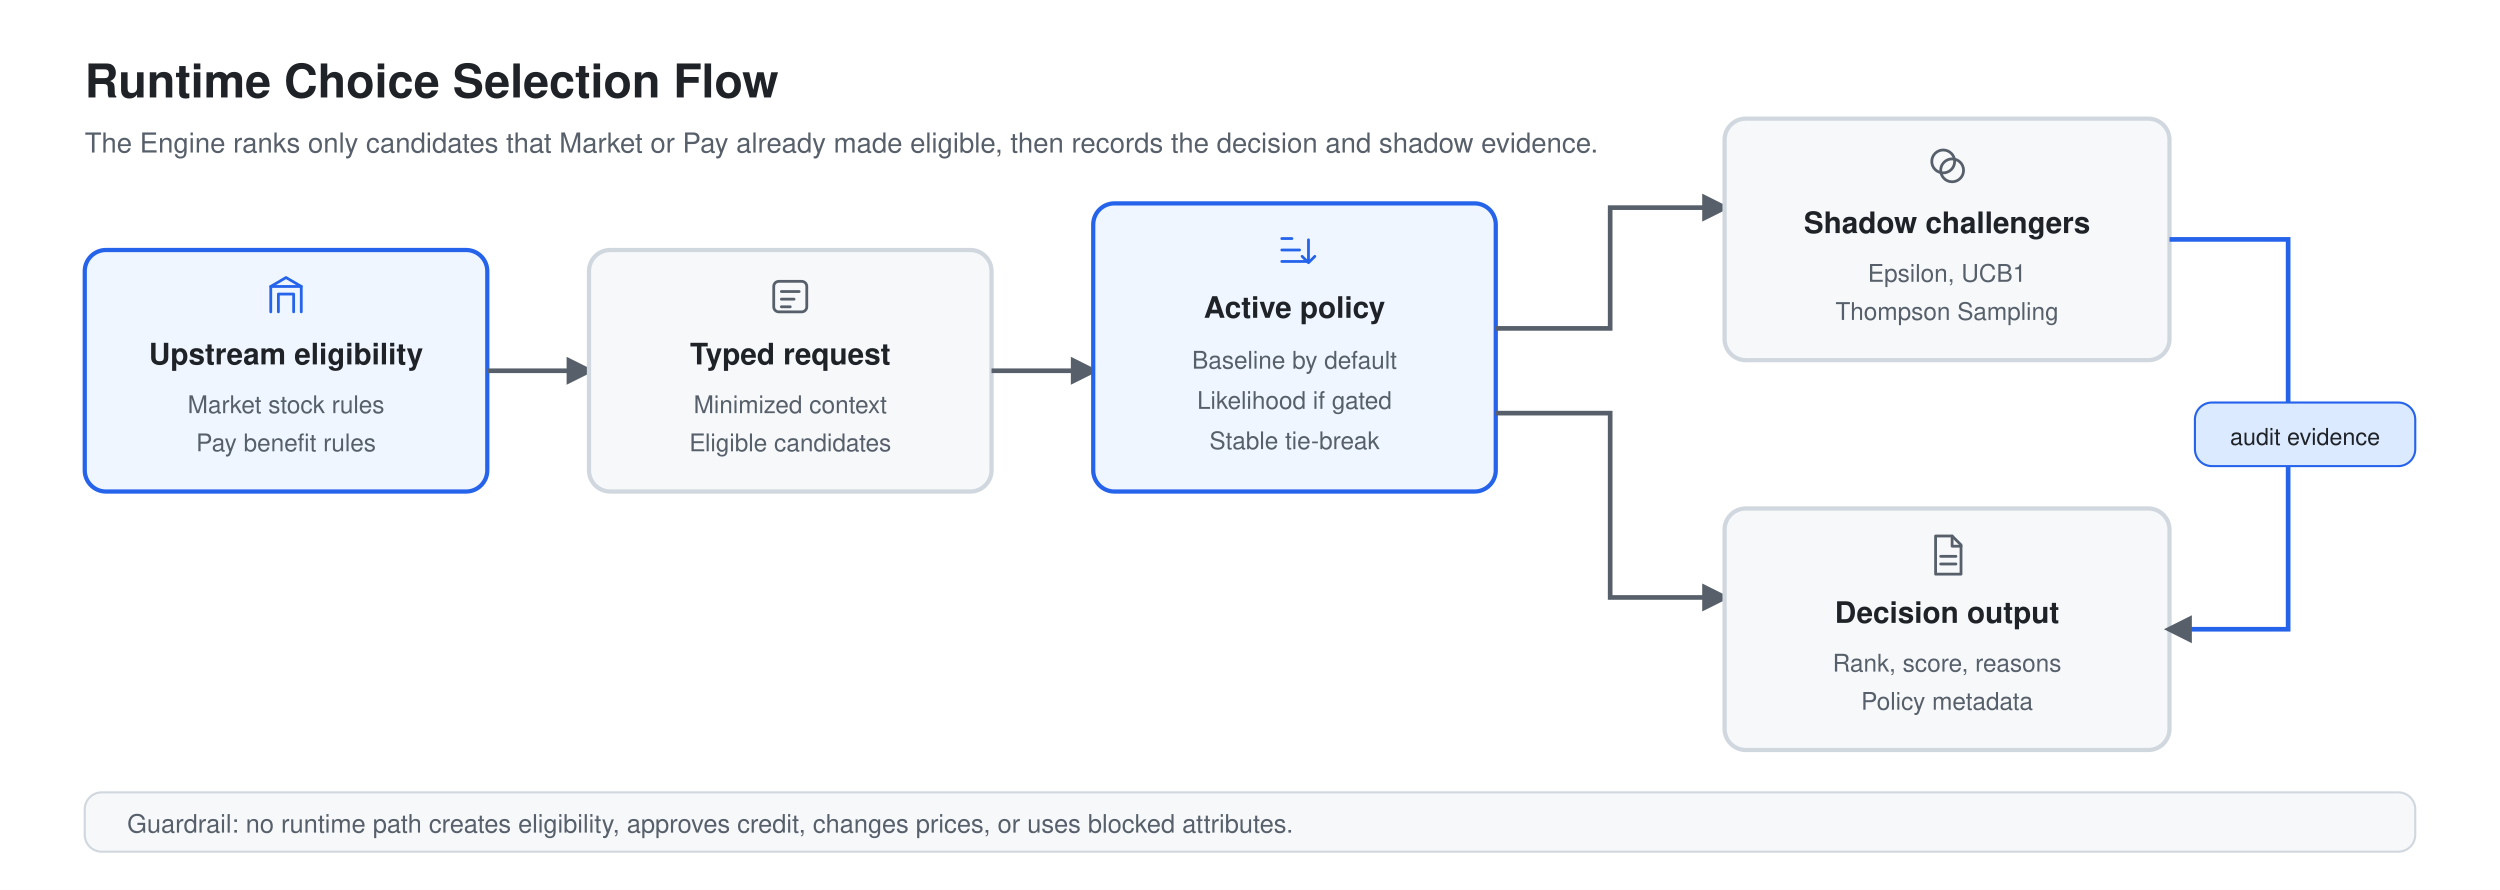
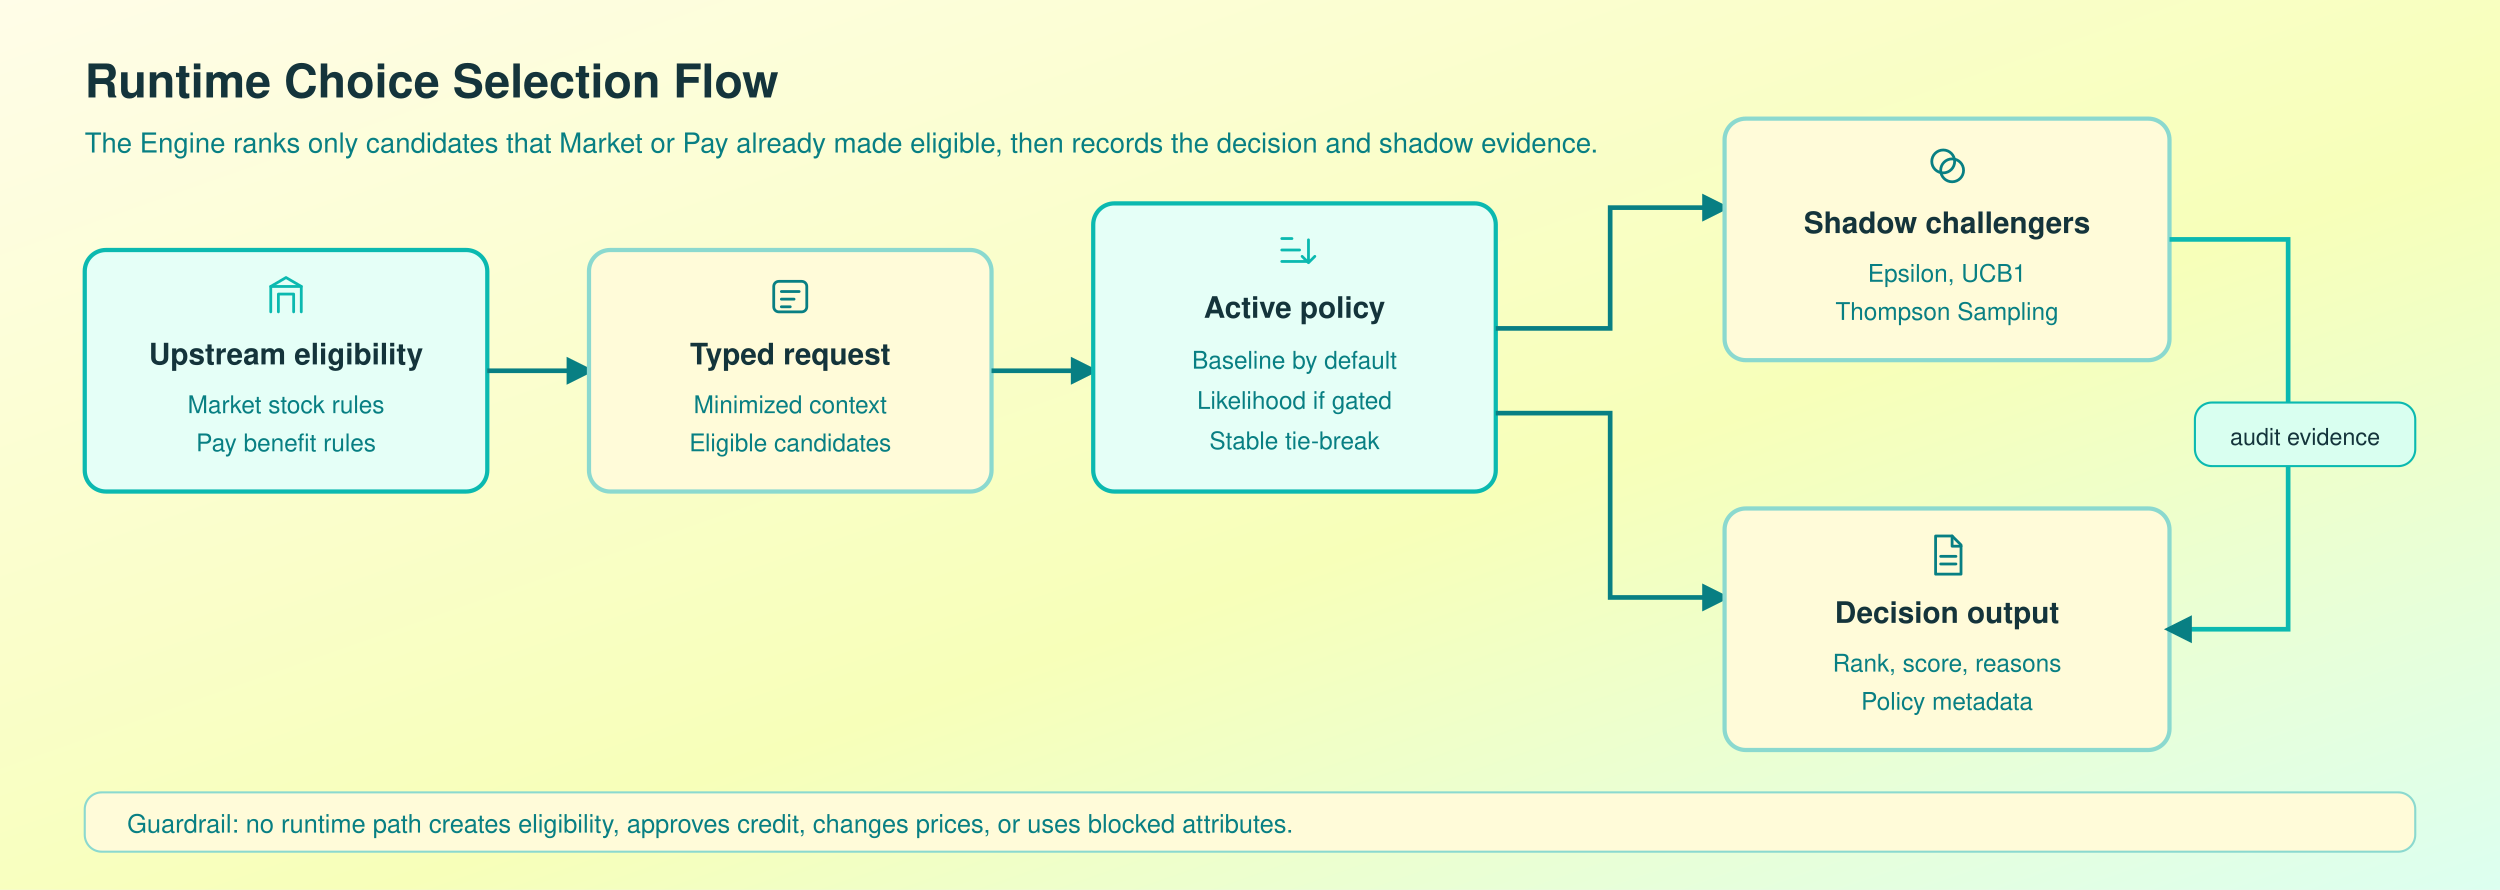
<svg xmlns="http://www.w3.org/2000/svg" viewBox="0 0 1180 420" role="img" aria-labelledby="title desc">
  <defs>
+     <linearGradient id="ecloeBg" x1="0" y1="0" x2="1" y2="1">
+       <stop offset="0%" stop-color="#fffde8" />
+       <stop offset="58%" stop-color="#f7ffb9" />
+       <stop offset="100%" stop-color="#dcfff0" />
+     </linearGradient>
    <marker id="arrow" viewBox="0 0 10 10" refX="8" refY="5" markerWidth="6" markerHeight="6" orient="auto-start-reverse">
-       <path d="M 0 0 L 10 5 L 0 10 z" fill="#57606a" />
+       <path d="M 0 0 L 10 5 L 0 10 z" fill="#087f83" />
    </marker>
    <g id="icon-web" fill="none" stroke="currentColor" stroke-width="2.2" stroke-linecap="round" stroke-linejoin="round">
      <rect x="4" y="6" width="32" height="24" rx="3" />
      <line x1="4" y1="13" x2="36" y2="13" />
      <circle cx="10" cy="10" r="1" />
      <circle cx="15" cy="10" r="1" />
    </g>
    <g id="icon-gate" fill="none" stroke="currentColor" stroke-width="2.2" stroke-linecap="round" stroke-linejoin="round">
      <path d="M8 32V12h24v20" />
      <path d="M14 32V18h12v14" />
      <path d="M8 12l12-7 12 7" />
    </g>
    <g id="icon-context" fill="none" stroke="currentColor" stroke-width="2.2" stroke-linecap="round" stroke-linejoin="round">
      <rect x="7" y="8" width="26" height="24" rx="4" />
      <path d="M13 16h14M13 22h10M13 28h7" />
    </g>
    <g id="icon-rank" fill="none" stroke="currentColor" stroke-width="2.2" stroke-linecap="round" stroke-linejoin="round">
      <path d="M10 29h20M10 20h14M10 11h8" />
      <path d="M31 12v18M26 25l5 5 5-5" />
    </g>
    <g id="icon-shadow" fill="none" stroke="currentColor" stroke-width="2.2" stroke-linecap="round" stroke-linejoin="round">
      <circle cx="17" cy="17" r="9" />
      <circle cx="24" cy="24" r="9" />
    </g>
    <g id="icon-file" fill="none" stroke="currentColor" stroke-width="2.2" stroke-linecap="round" stroke-linejoin="round">
      <path d="M11 5h13l7 7v23H11z" />
      <path d="M24 5v8h7" />
      <path d="M15 21h12M15 27h12" />
    </g>
  </defs>
-   <rect width="1180" height="420" fill="#ffffff" />
-   <text x="40" y="46" font-family="Segoe UI, Helvetica, Arial, sans-serif" font-size="22" font-weight="700" fill="#1f2328">Runtime Choice Selection Flow</text>
-   <text x="40" y="72" font-family="Segoe UI, Helvetica, Arial, sans-serif" font-size="13" fill="#57606a">The Engine ranks only candidates that Market or Pay already made eligible, then records the decision and shadow evidence.</text>
-   <rect x="40" y="118" width="190" height="114" rx="10" fill="#eff6ff" stroke="#2563eb" stroke-width="2" data-card="true" />
-   <use href="#icon-gate" transform="translate(123 128) scale(.6)" color="#2563eb" />
-   <text x="135" y="172" font-family="Segoe UI, Helvetica, Arial, sans-serif" font-size="14" font-weight="700" fill="#1f2328" text-anchor="middle">Upstream eligibility</text>
-   <text x="135" y="195" font-family="Segoe UI, Helvetica, Arial, sans-serif" font-size="11.5" fill="#57606a" text-anchor="middle">Market stock rules</text>
-   <text x="135" y="213" font-family="Segoe UI, Helvetica, Arial, sans-serif" font-size="11.5" fill="#57606a" text-anchor="middle">Pay benefit rules</text>
-   <line x1="230" y1="175" x2="278" y2="175" stroke="#57606a" stroke-width="2.2" marker-end="url(#arrow)" />
-   <rect x="278" y="118" width="190" height="114" rx="10" fill="#f6f8fa" stroke="#d0d7de" stroke-width="2" data-card="true" />
-   <use href="#icon-context" transform="translate(361 128) scale(.6)" color="#57606a" />
-   <text x="373" y="172" font-family="Segoe UI, Helvetica, Arial, sans-serif" font-size="14" font-weight="700" fill="#1f2328" text-anchor="middle">Typed request</text>
-   <text x="373" y="195" font-family="Segoe UI, Helvetica, Arial, sans-serif" font-size="11.5" fill="#57606a" text-anchor="middle">Minimized context</text>
-   <text x="373" y="213" font-family="Segoe UI, Helvetica, Arial, sans-serif" font-size="11.5" fill="#57606a" text-anchor="middle">Eligible candidates</text>
-   <line x1="468" y1="175" x2="516" y2="175" stroke="#57606a" stroke-width="2.2" marker-end="url(#arrow)" />
-   <rect x="516" y="96" width="190" height="136" rx="10" fill="#eff6ff" stroke="#2563eb" stroke-width="2" data-card="true" />
-   <use href="#icon-rank" transform="translate(599 106) scale(.6)" color="#2563eb" />
-   <text x="611" y="150" font-family="Segoe UI, Helvetica, Arial, sans-serif" font-size="14" font-weight="700" fill="#1f2328" text-anchor="middle">Active policy</text>
-   <text x="611" y="174" font-family="Segoe UI, Helvetica, Arial, sans-serif" font-size="11.5" fill="#57606a" text-anchor="middle">Baseline by default</text>
-   <text x="611" y="193" font-family="Segoe UI, Helvetica, Arial, sans-serif" font-size="11.5" fill="#57606a" text-anchor="middle">Likelihood if gated</text>
-   <text x="611" y="212" font-family="Segoe UI, Helvetica, Arial, sans-serif" font-size="11.5" fill="#57606a" text-anchor="middle">Stable tie-break</text>
-   <polyline points="706,155 760,155 760,98 814,98" fill="none" stroke="#57606a" stroke-width="2.2" marker-end="url(#arrow)" />
-   <polyline points="706,195 760,195 760,282 814,282" fill="none" stroke="#57606a" stroke-width="2.2" marker-end="url(#arrow)" />
-   <rect x="814" y="56" width="210" height="114" rx="10" fill="#f6f8fa" stroke="#d0d7de" stroke-width="2" data-card="true" />
-   <use href="#icon-shadow" transform="translate(907 66) scale(.6)" color="#57606a" />
-   <text x="919" y="110" font-family="Segoe UI, Helvetica, Arial, sans-serif" font-size="14" font-weight="700" fill="#1f2328" text-anchor="middle">Shadow challengers</text>
-   <text x="919" y="133" font-family="Segoe UI, Helvetica, Arial, sans-serif" font-size="11.5" fill="#57606a" text-anchor="middle">Epsilon, UCB1</text>
-   <text x="919" y="151" font-family="Segoe UI, Helvetica, Arial, sans-serif" font-size="11.5" fill="#57606a" text-anchor="middle">Thompson Sampling</text>
-   <rect x="814" y="240" width="210" height="114" rx="10" fill="#f6f8fa" stroke="#d0d7de" stroke-width="2" data-card="true" />
-   <use href="#icon-file" transform="translate(907 250) scale(.6)" color="#57606a" />
-   <text x="919" y="294" font-family="Segoe UI, Helvetica, Arial, sans-serif" font-size="14" font-weight="700" fill="#1f2328" text-anchor="middle">Decision output</text>
-   <text x="919" y="317" font-family="Segoe UI, Helvetica, Arial, sans-serif" font-size="11.5" fill="#57606a" text-anchor="middle">Rank, score, reasons</text>
-   <text x="919" y="335" font-family="Segoe UI, Helvetica, Arial, sans-serif" font-size="11.5" fill="#57606a" text-anchor="middle">Policy metadata</text>
-   <polyline points="1024,113 1080,113 1080,297 1024,297" fill="none" stroke="#2563eb" stroke-width="2.2" marker-end="url(#arrow)" />
-   <rect x="1036" y="190" width="104" height="30" rx="8" fill="#dbeafe" stroke="#2563eb" />
-   <text x="1088" y="210" font-family="Segoe UI, Helvetica, Arial, sans-serif" font-size="11" fill="#1f2328" text-anchor="middle">audit evidence</text>
-   <rect x="40" y="374" width="1100" height="28" rx="8" fill="#f6f8fa" stroke="#d0d7de" />
-   <text x="60" y="393" font-family="Segoe UI, Helvetica, Arial, sans-serif" font-size="12" fill="#57606a">Guardrail: no runtime path creates eligibility, approves credit, changes prices, or uses blocked attributes.</text>
+   <rect width="1180" height="420" fill="url(#ecloeBg)" />
+   <text x="40" y="46" font-family="Segoe UI, Helvetica, Arial, sans-serif" font-size="22" font-weight="700" fill="#14343b">Runtime Choice Selection Flow</text>
+   <text x="40" y="72" font-family="Segoe UI, Helvetica, Arial, sans-serif" font-size="13" fill="#087f83">The Engine ranks only candidates that Market or Pay already made eligible, then records the decision and shadow evidence.</text>
+   <rect x="40" y="118" width="190" height="114" rx="10" fill="#e5fff7" stroke="#0bb9b0" stroke-width="2" data-card="true" />
+   <use href="#icon-gate" transform="translate(123 128) scale(.6)" color="#0bb9b0" />
+   <text x="135" y="172" font-family="Segoe UI, Helvetica, Arial, sans-serif" font-size="14" font-weight="700" fill="#14343b" text-anchor="middle">Upstream eligibility</text>
+   <text x="135" y="195" font-family="Segoe UI, Helvetica, Arial, sans-serif" font-size="11.5" fill="#087f83" text-anchor="middle">Market stock rules</text>
+   <text x="135" y="213" font-family="Segoe UI, Helvetica, Arial, sans-serif" font-size="11.5" fill="#087f83" text-anchor="middle">Pay benefit rules</text>
+   <line x1="230" y1="175" x2="278" y2="175" stroke="#087f83" stroke-width="2.2" marker-end="url(#arrow)" />
+   <rect x="278" y="118" width="190" height="114" rx="10" fill="#fffbd9" stroke="#8bd9cf" stroke-width="2" data-card="true" />
+   <use href="#icon-context" transform="translate(361 128) scale(.6)" color="#087f83" />
+   <text x="373" y="172" font-family="Segoe UI, Helvetica, Arial, sans-serif" font-size="14" font-weight="700" fill="#14343b" text-anchor="middle">Typed request</text>
+   <text x="373" y="195" font-family="Segoe UI, Helvetica, Arial, sans-serif" font-size="11.5" fill="#087f83" text-anchor="middle">Minimized context</text>
+   <text x="373" y="213" font-family="Segoe UI, Helvetica, Arial, sans-serif" font-size="11.5" fill="#087f83" text-anchor="middle">Eligible candidates</text>
+   <line x1="468" y1="175" x2="516" y2="175" stroke="#087f83" stroke-width="2.2" marker-end="url(#arrow)" />
+   <rect x="516" y="96" width="190" height="136" rx="10" fill="#e5fff7" stroke="#0bb9b0" stroke-width="2" data-card="true" />
+   <use href="#icon-rank" transform="translate(599 106) scale(.6)" color="#0bb9b0" />
+   <text x="611" y="150" font-family="Segoe UI, Helvetica, Arial, sans-serif" font-size="14" font-weight="700" fill="#14343b" text-anchor="middle">Active policy</text>
+   <text x="611" y="174" font-family="Segoe UI, Helvetica, Arial, sans-serif" font-size="11.5" fill="#087f83" text-anchor="middle">Baseline by default</text>
+   <text x="611" y="193" font-family="Segoe UI, Helvetica, Arial, sans-serif" font-size="11.5" fill="#087f83" text-anchor="middle">Likelihood if gated</text>
+   <text x="611" y="212" font-family="Segoe UI, Helvetica, Arial, sans-serif" font-size="11.5" fill="#087f83" text-anchor="middle">Stable tie-break</text>
+   <polyline points="706,155 760,155 760,98 814,98" fill="none" stroke="#087f83" stroke-width="2.2" marker-end="url(#arrow)" />
+   <polyline points="706,195 760,195 760,282 814,282" fill="none" stroke="#087f83" stroke-width="2.2" marker-end="url(#arrow)" />
+   <rect x="814" y="56" width="210" height="114" rx="10" fill="#fffbd9" stroke="#8bd9cf" stroke-width="2" data-card="true" />
+   <use href="#icon-shadow" transform="translate(907 66) scale(.6)" color="#087f83" />
+   <text x="919" y="110" font-family="Segoe UI, Helvetica, Arial, sans-serif" font-size="14" font-weight="700" fill="#14343b" text-anchor="middle">Shadow challengers</text>
+   <text x="919" y="133" font-family="Segoe UI, Helvetica, Arial, sans-serif" font-size="11.5" fill="#087f83" text-anchor="middle">Epsilon, UCB1</text>
+   <text x="919" y="151" font-family="Segoe UI, Helvetica, Arial, sans-serif" font-size="11.5" fill="#087f83" text-anchor="middle">Thompson Sampling</text>
+   <rect x="814" y="240" width="210" height="114" rx="10" fill="#fffbd9" stroke="#8bd9cf" stroke-width="2" data-card="true" />
+   <use href="#icon-file" transform="translate(907 250) scale(.6)" color="#087f83" />
+   <text x="919" y="294" font-family="Segoe UI, Helvetica, Arial, sans-serif" font-size="14" font-weight="700" fill="#14343b" text-anchor="middle">Decision output</text>
+   <text x="919" y="317" font-family="Segoe UI, Helvetica, Arial, sans-serif" font-size="11.5" fill="#087f83" text-anchor="middle">Rank, score, reasons</text>
+   <text x="919" y="335" font-family="Segoe UI, Helvetica, Arial, sans-serif" font-size="11.5" fill="#087f83" text-anchor="middle">Policy metadata</text>
+   <polyline points="1024,113 1080,113 1080,297 1024,297" fill="none" stroke="#0bb9b0" stroke-width="2.2" marker-end="url(#arrow)" />
+   <rect x="1036" y="190" width="104" height="30" rx="8" fill="#d9fff0" stroke="#0bb9b0" />
+   <text x="1088" y="210" font-family="Segoe UI, Helvetica, Arial, sans-serif" font-size="11" fill="#14343b" text-anchor="middle">audit evidence</text>
+   <rect x="40" y="374" width="1100" height="28" rx="8" fill="#fffbd9" stroke="#8bd9cf" />
+   <text x="60" y="393" font-family="Segoe UI, Helvetica, Arial, sans-serif" font-size="12" fill="#087f83">Guardrail: no runtime path creates eligibility, approves credit, changes prices, or uses blocked attributes.</text>
</svg>
